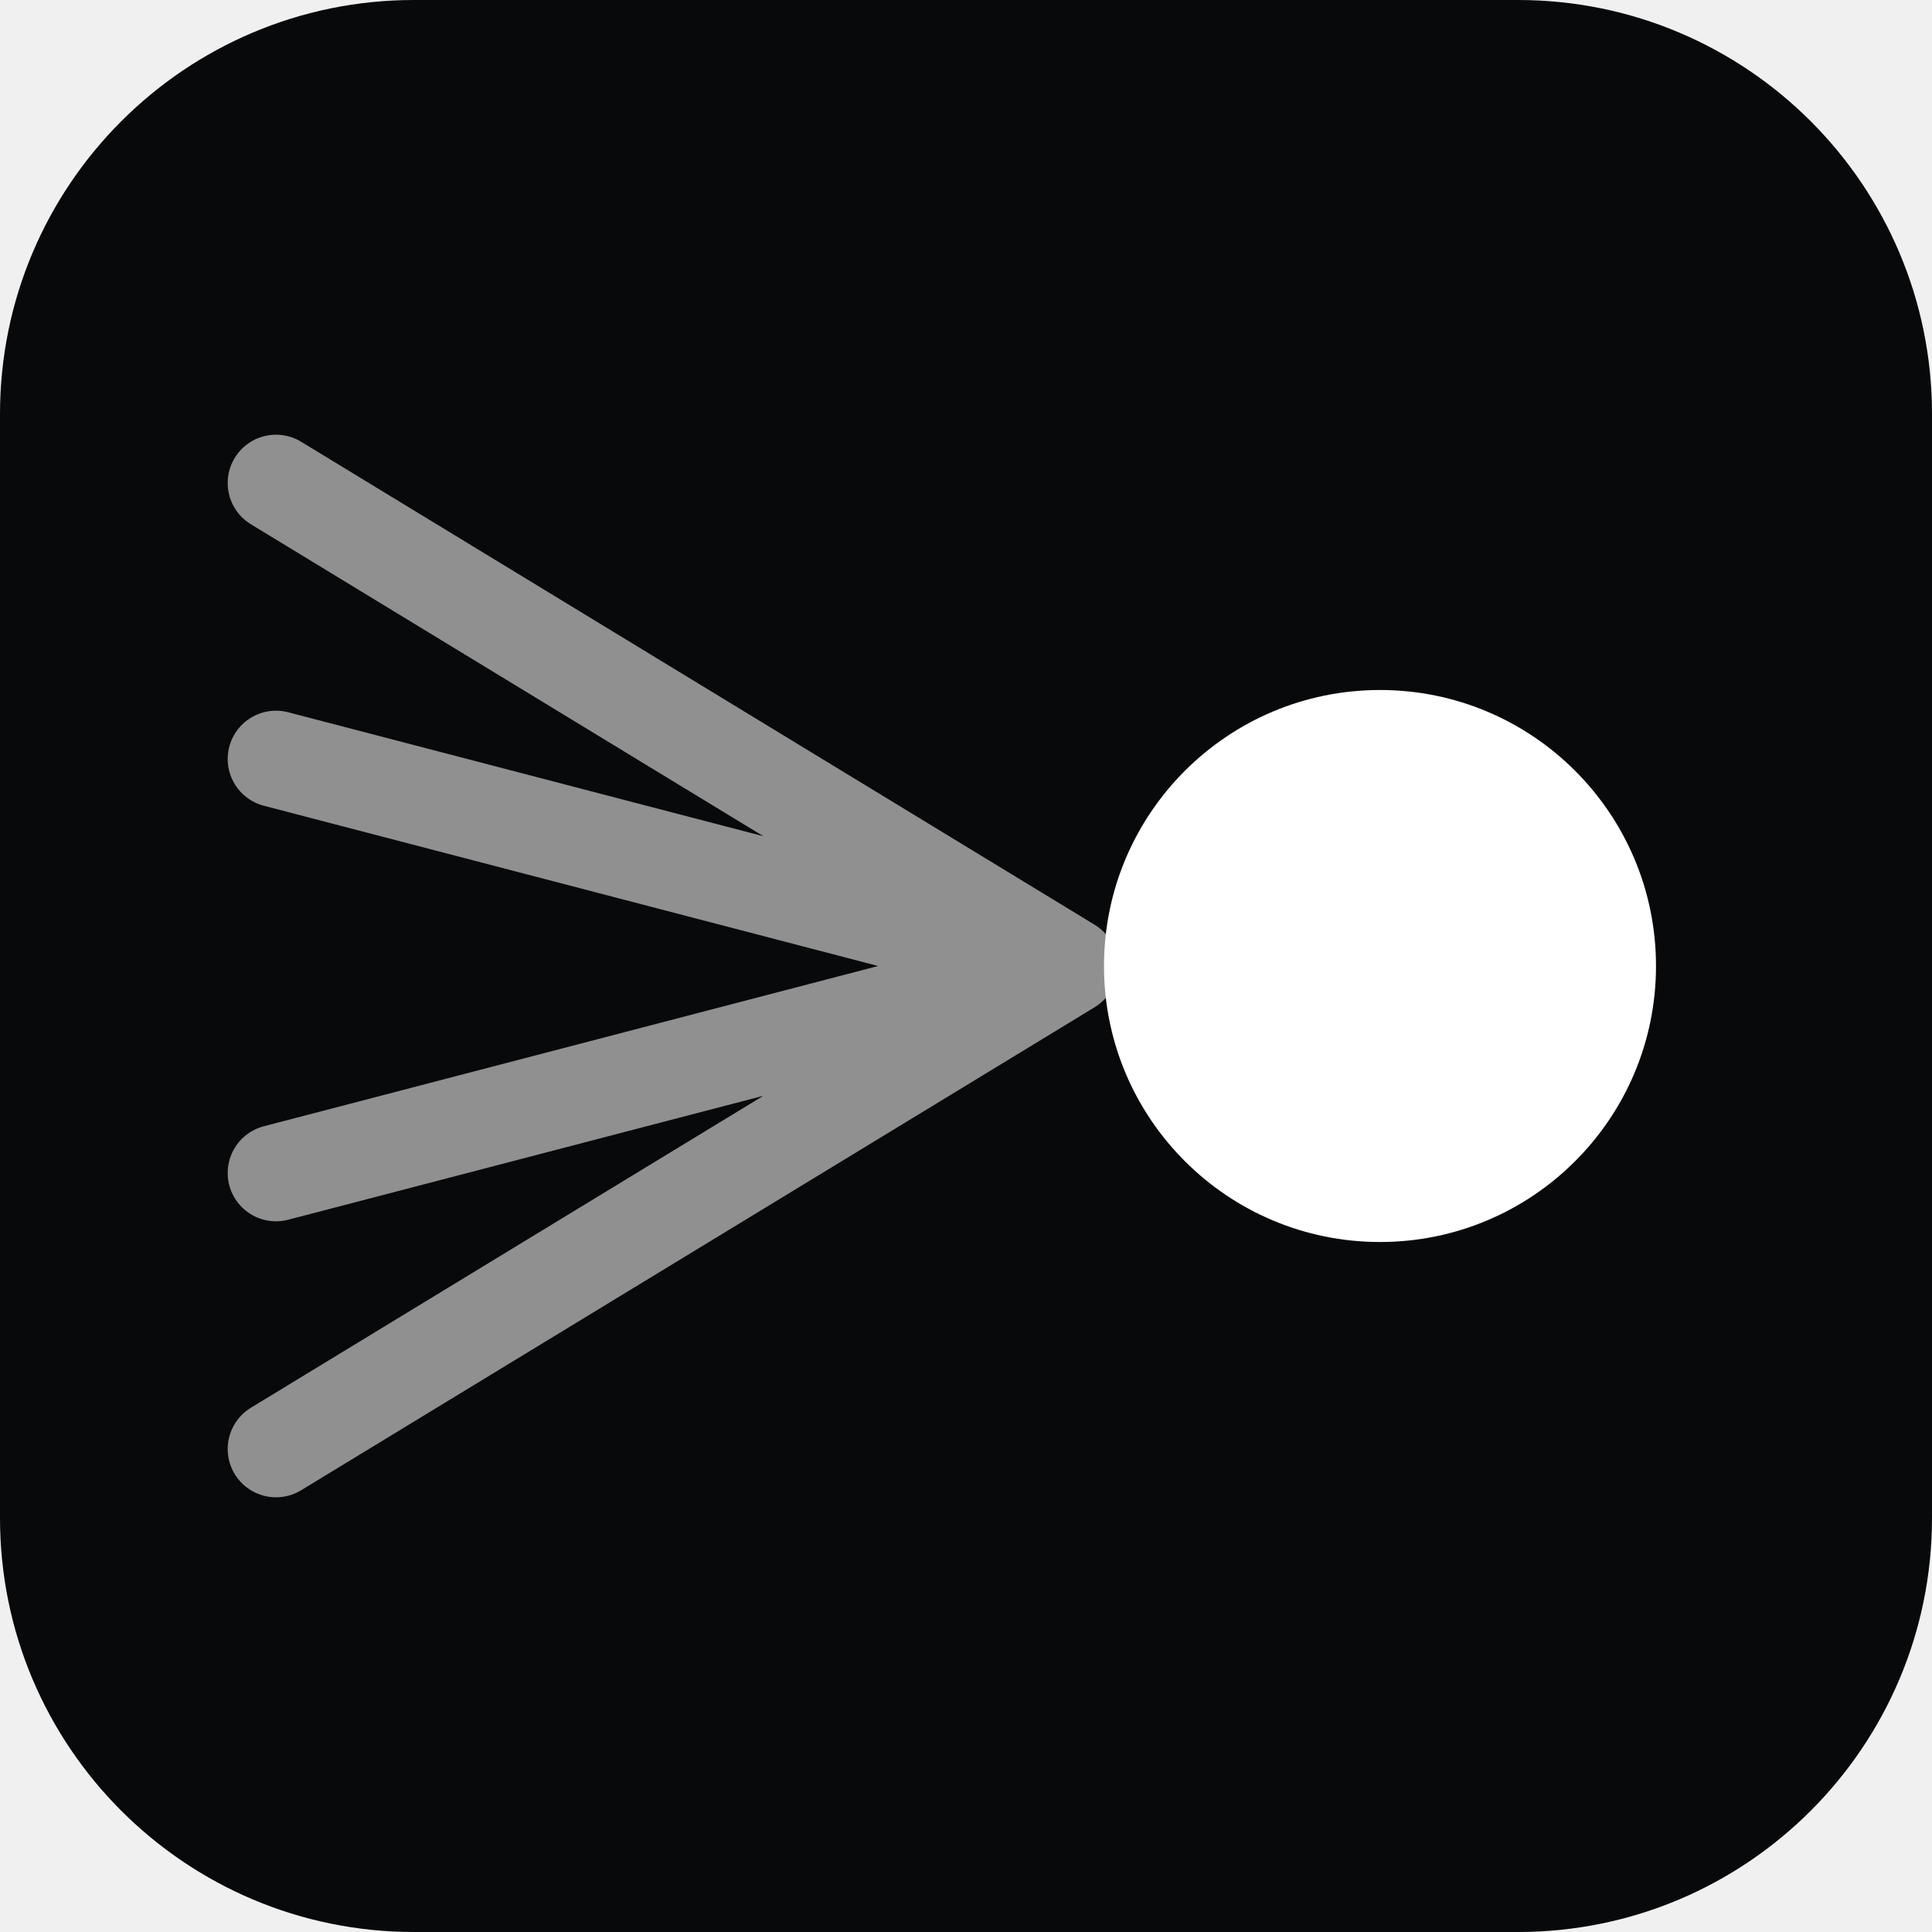
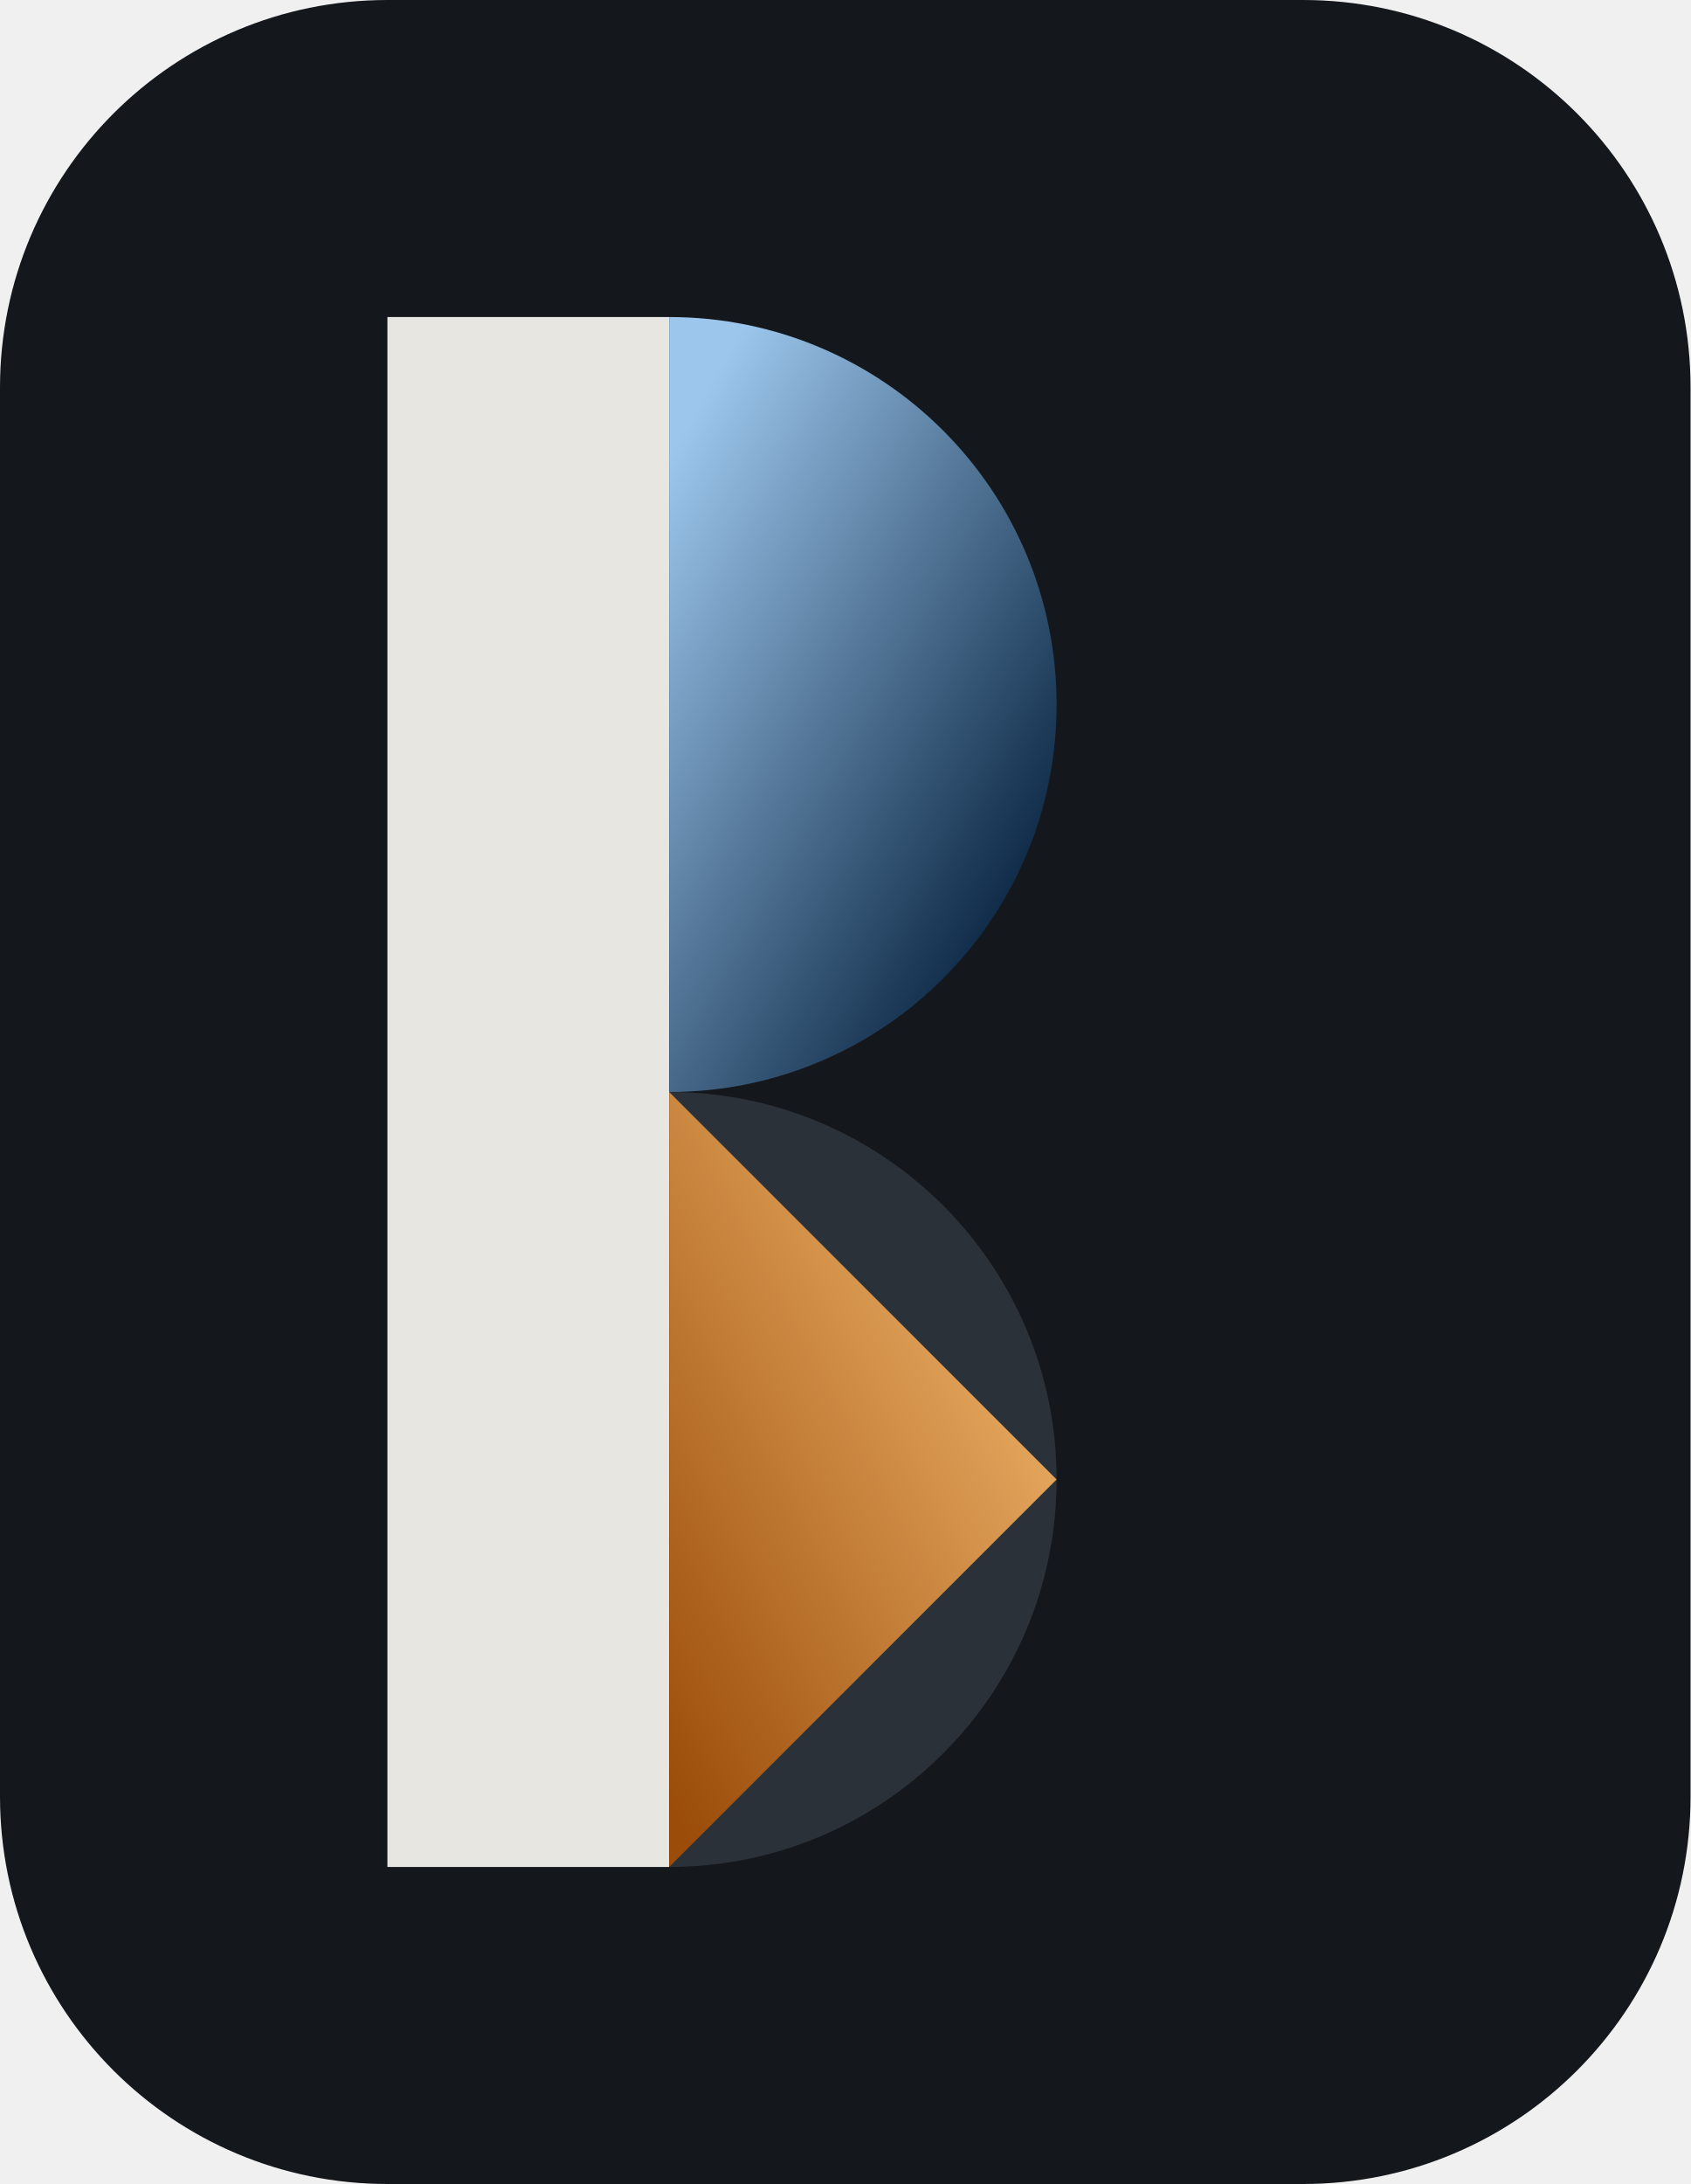
- <svg xmlns="http://www.w3.org/2000/svg" viewBox="0 0 28 28">
-   <rect width="28" height="28" rx="6" fill="#08090B" />
-   <path d="M4 7 L15.5 14 M4 11 L15.5 14 M4 17 L15.5 14 M4 21 L15.5 14" stroke="#FFFFFF" stroke-width="1.4" fill="none" opacity=".55" stroke-linecap="round" />
-   <circle cx="20" cy="14" r="4" fill="#FFFFFF" />
+ <svg xmlns="http://www.w3.org/2000/svg" viewBox="0 0 96 124">
+   <defs>
+     <linearGradient id="b" x1="18%" y1="2%" x2="86%" y2="78%">
+       <stop offset="0%" stop-color="#9CC6EC" />
+       <stop offset="100%" stop-color="#0E2A47" />
+     </linearGradient>
+     <linearGradient id="a" x1="4%" y1="96%" x2="84%" y2="10%">
+       <stop offset="0%" stop-color="#9A4C08" />
+       <stop offset="100%" stop-color="#F0B46B" />
+     </linearGradient>
+   </defs>
+   <rect width="96" height="124" rx="22" fill="#14181D" />
+   <path d="M22 18 H38 V106 H22 Z" fill="#E8E6E1" />
+   <path d="M38 18 A22 22 0 0 1 38 62 Z" fill="url(#b)" />
+   <path d="M38 62 A22 22 0 0 1 38 106 Z" fill="#2B3139" />
+   <path d="M38 62 L60 84 L38 106 Z" fill="url(#a)" />
</svg>
